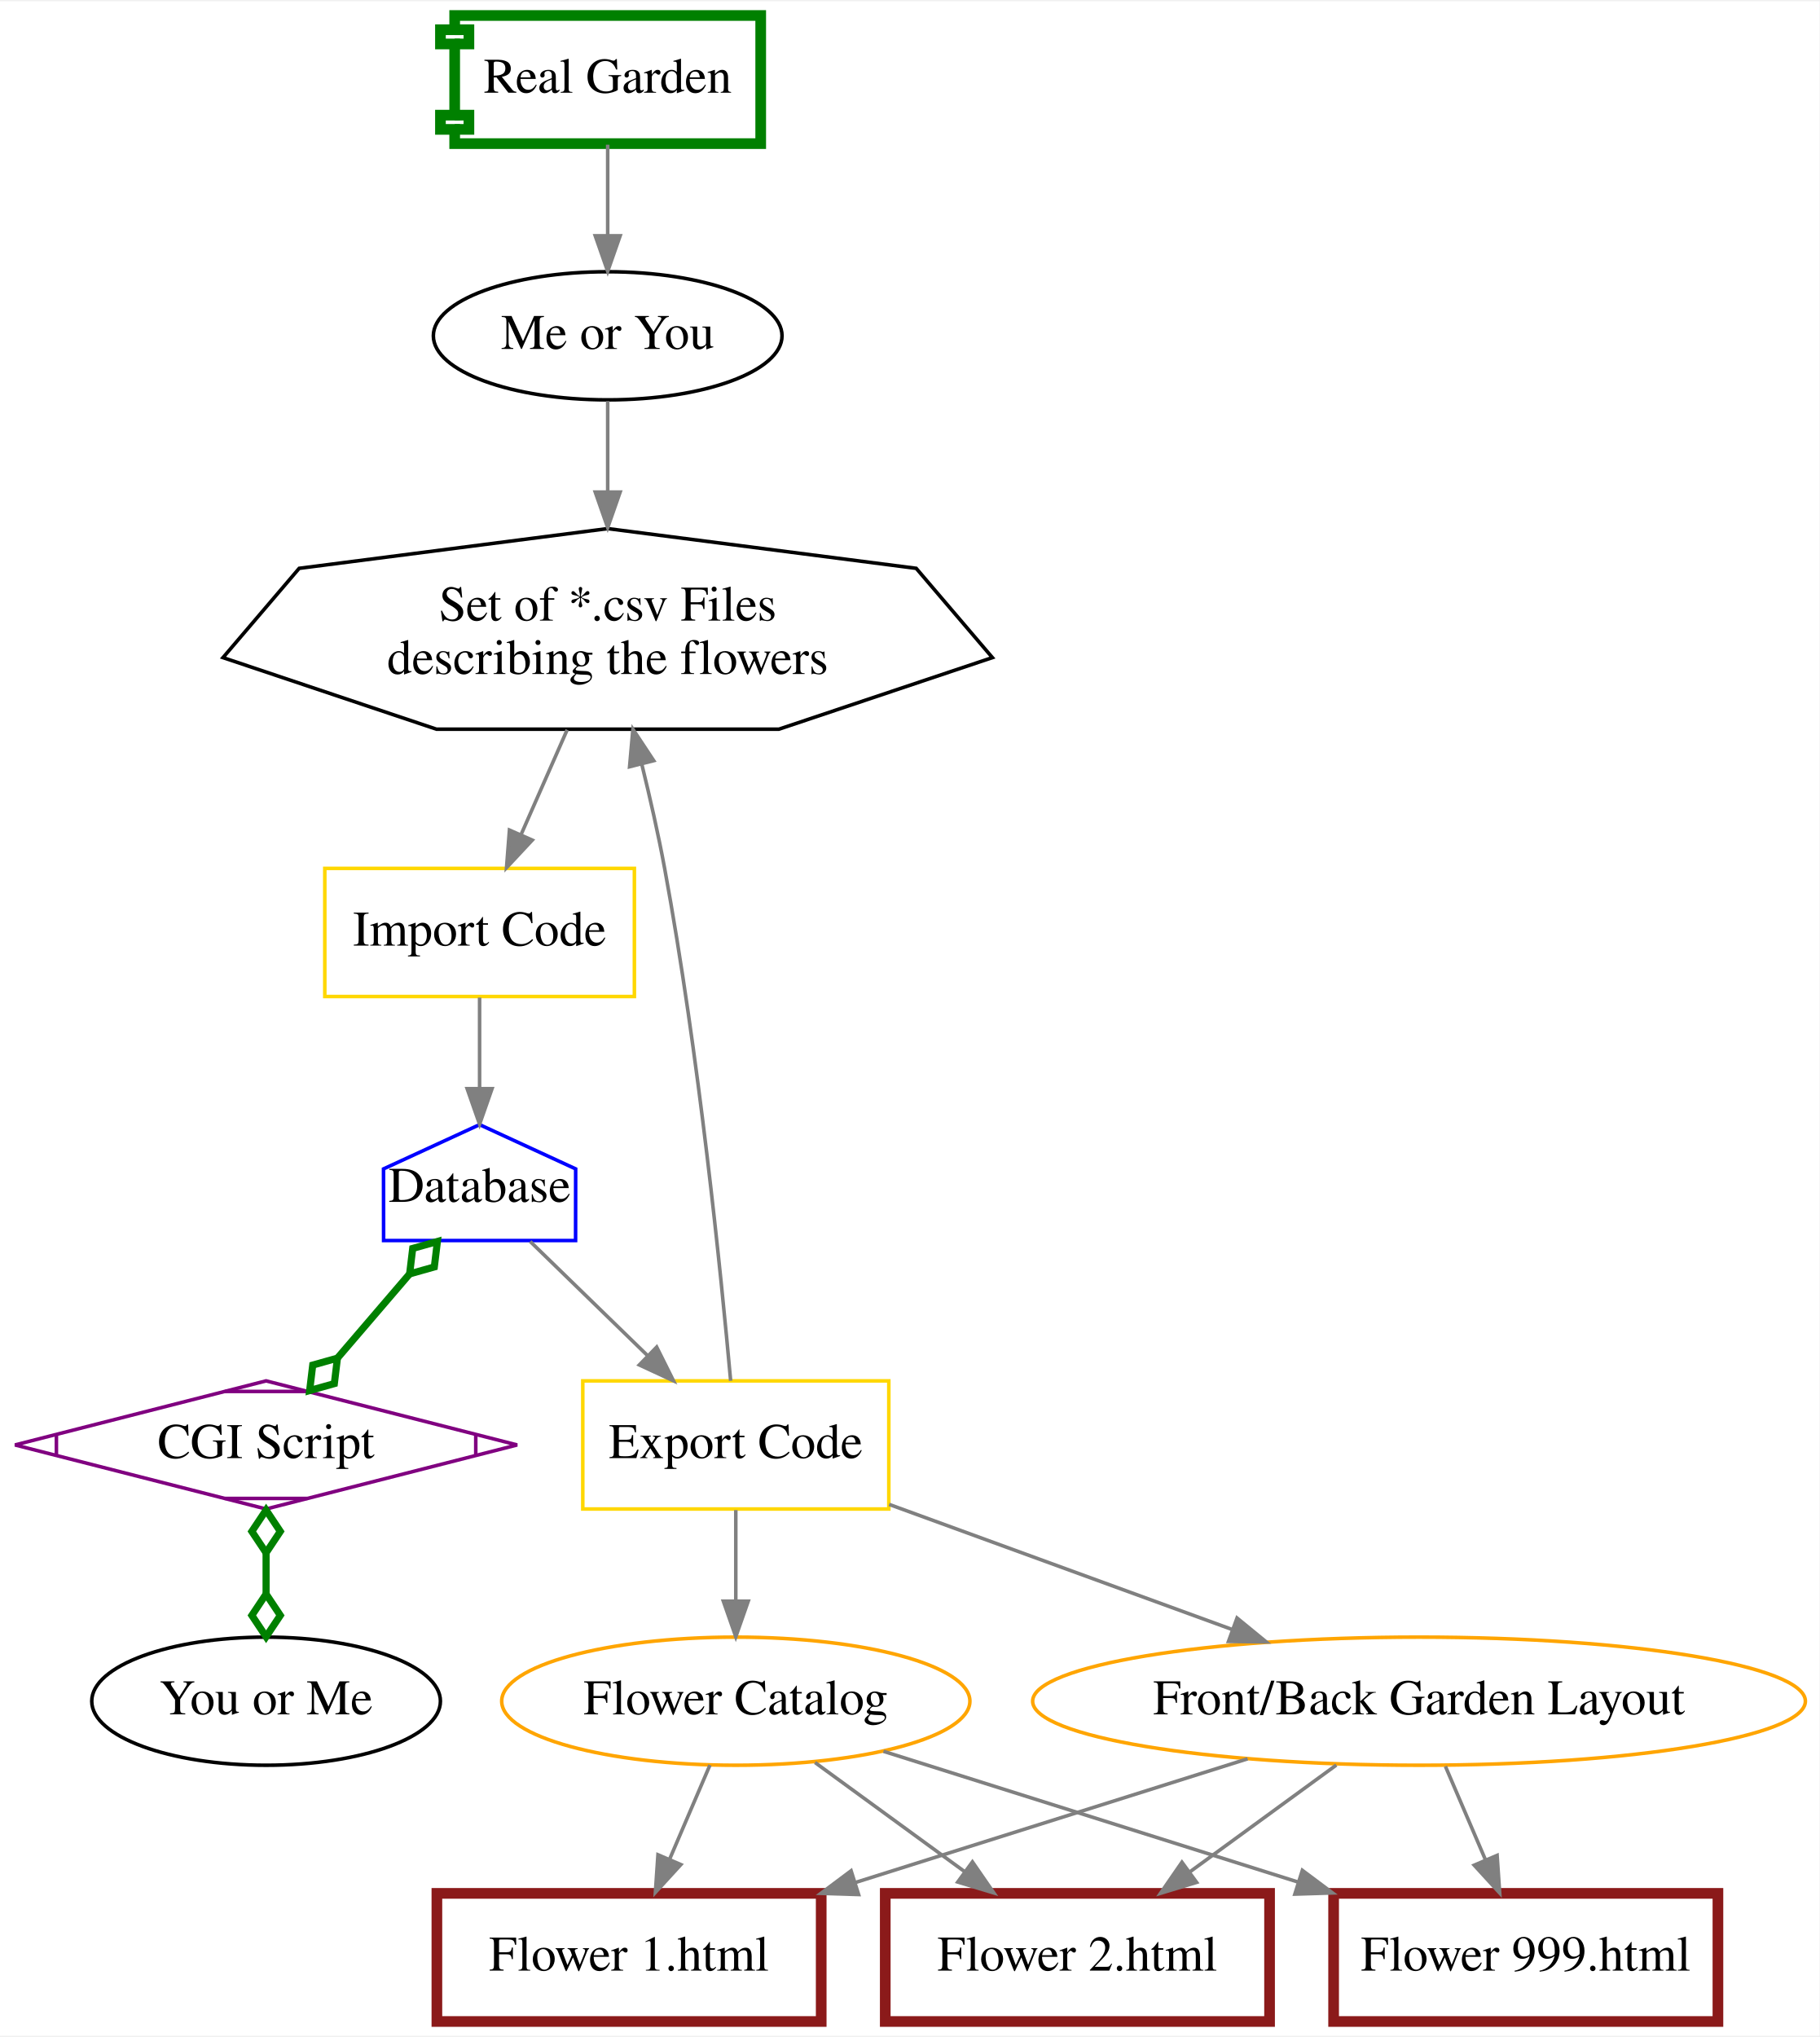
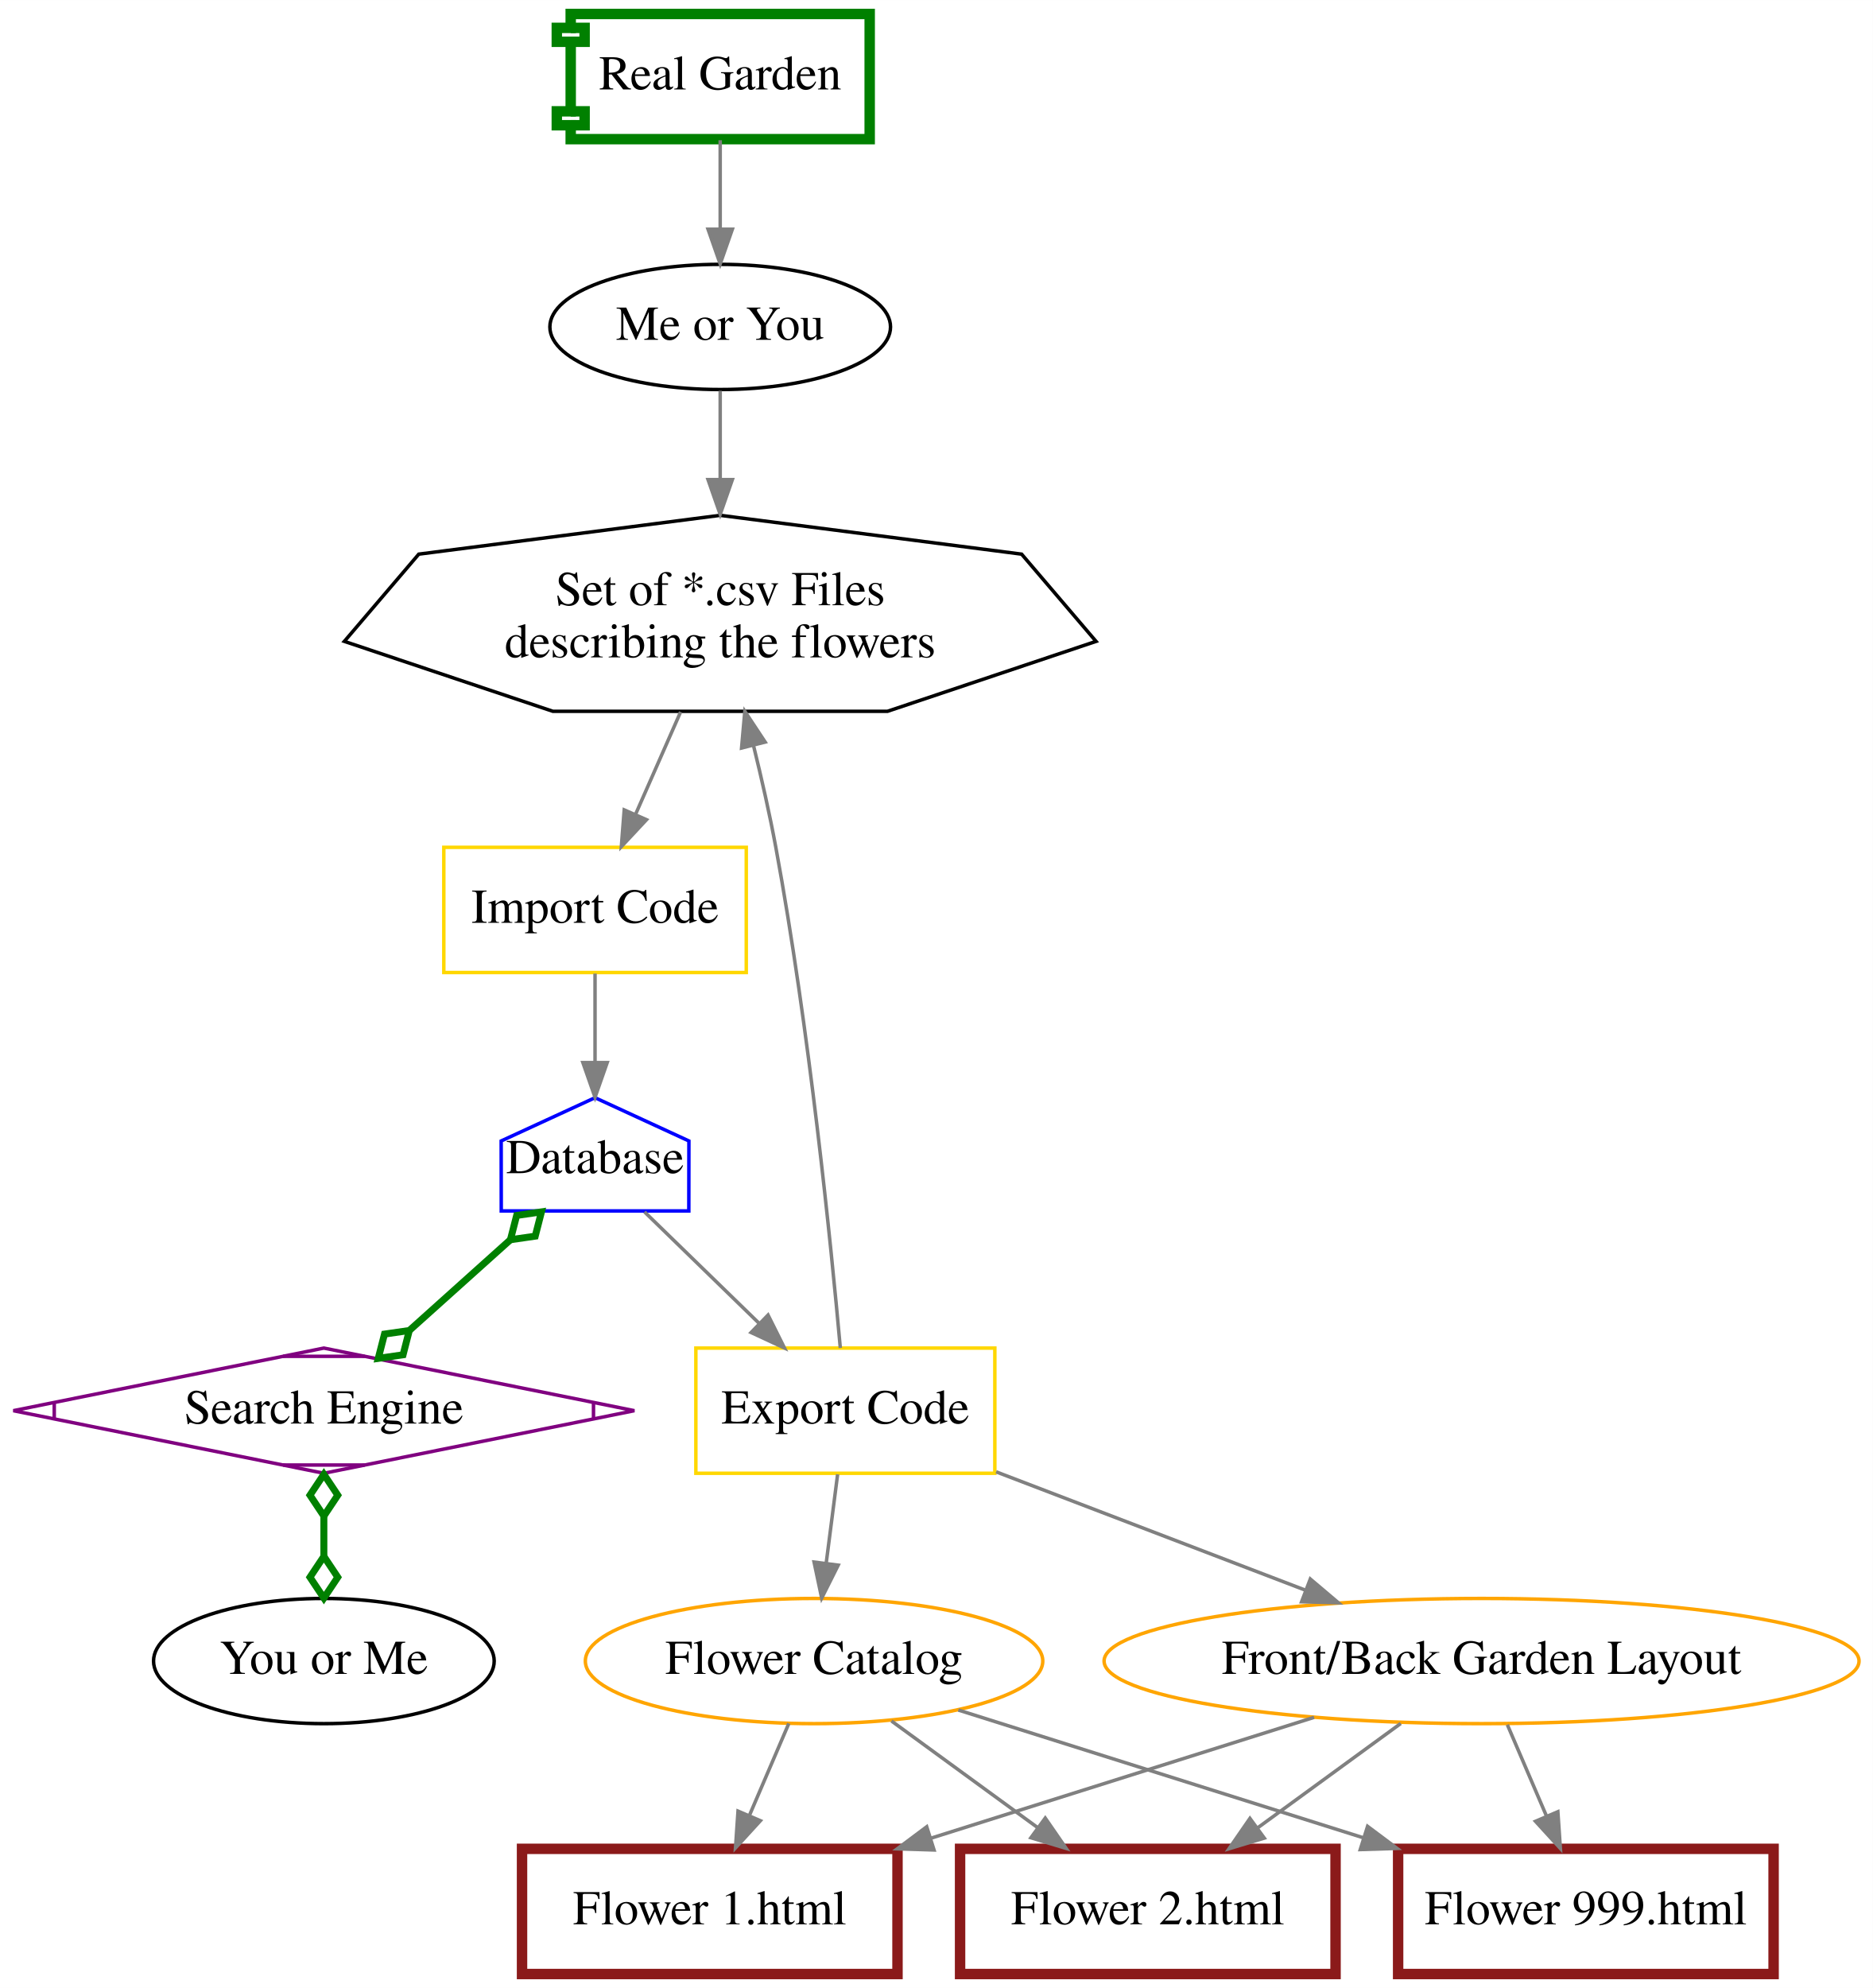
- <svg xmlns="http://www.w3.org/2000/svg" width="511pt" height="572pt" viewBox="0.00 0.00 511.32 571.65">
+ <svg xmlns="http://www.w3.org/2000/svg" width="539pt" height="572pt" viewBox="0.00 0.00 538.70 571.65">
  <g id="graph0" class="graph" transform="scale(1 1) rotate(0) translate(4 567.647)">
-     <polygon fill="white" stroke="none" points="-4,4 -4,-567.647 507.315,-567.647 507.315,4 -4,4" />
+     <polygon fill="white" stroke="none" points="-4,4 -4,-567.647 534.699,-567.647 534.699,4 -4,4" />
    <g id="node1" class="node">
-       <polygon fill="none" stroke="green" stroke-width="3" points="209.775,-563.647 123.775,-563.647 123.775,-559.647 119.775,-559.647 119.775,-555.647 123.775,-555.647 123.775,-535.647 119.775,-535.647 119.775,-531.647 123.775,-531.647 123.775,-527.647 209.775,-527.647 209.775,-563.647" />
-       <polyline fill="none" stroke="green" stroke-width="3" points="123.775,-559.647 127.775,-559.647 127.775,-555.647 123.775,-555.647 " />
-       <polyline fill="none" stroke="green" stroke-width="3" points="123.775,-535.647 127.775,-535.647 127.775,-531.647 123.775,-531.647 " />
-       <text text-anchor="middle" x="166.775" y="-541.947" font-family="Times,serif" font-size="14.00">Real Garden</text>
+       <polygon fill="none" stroke="green" stroke-width="3" points="246.158,-563.647 160.158,-563.647 160.158,-559.647 156.158,-559.647 156.158,-555.647 160.158,-555.647 160.158,-535.647 156.158,-535.647 156.158,-531.647 160.158,-531.647 160.158,-527.647 246.158,-527.647 246.158,-563.647" />
+       <polyline fill="none" stroke="green" stroke-width="3" points="160.158,-559.647 164.158,-559.647 164.158,-555.647 160.158,-555.647 " />
+       <polyline fill="none" stroke="green" stroke-width="3" points="160.158,-535.647 164.158,-535.647 164.158,-531.647 160.158,-531.647 " />
+       <text text-anchor="middle" x="203.158" y="-541.947" font-family="Times,serif" font-size="14.00">Real Garden</text>
    </g>
    <g id="node2" class="node">
-       <ellipse fill="none" stroke="black" cx="166.775" cy="-473.647" rx="48.993" ry="18" />
-       <text text-anchor="middle" x="166.775" y="-469.947" font-family="Times,serif" font-size="14.00">Me or You</text>
+       <ellipse fill="none" stroke="black" cx="203.158" cy="-473.647" rx="48.993" ry="18" />
+       <text text-anchor="middle" x="203.158" y="-469.947" font-family="Times,serif" font-size="14.00">Me or You</text>
    </g>
    <g id="edge1" class="edge">
-       <path fill="none" stroke="grey" d="M166.775,-527.344C166.775,-519.63 166.775,-510.359 166.775,-501.759" />
-       <polygon fill="grey" stroke="grey" points="170.275,-501.751 166.775,-491.751 163.275,-501.751 170.275,-501.751" />
+       <path fill="none" stroke="grey" d="M203.158,-527.344C203.158,-519.63 203.158,-510.359 203.158,-501.759" />
+       <polygon fill="grey" stroke="grey" points="206.658,-501.751 203.158,-491.751 199.658,-501.751 206.658,-501.751" />
    </g>
    <g id="node3" class="node">
-       <polygon fill="none" stroke="black" points="274.888,-383.226 253.475,-408.309 166.775,-419.472 80.075,-408.309 58.662,-383.226 118.66,-363.112 214.89,-363.112 274.888,-383.226" />
-       <text text-anchor="middle" x="166.775" y="-393.624" font-family="Times,serif" font-size="14.00">Set of *.csv Files</text>
-       <text text-anchor="middle" x="166.775" y="-378.624" font-family="Times,serif" font-size="14.00">describing the flowers</text>
+       <polygon fill="none" stroke="black" points="311.271,-383.226 289.858,-408.309 203.158,-419.472 116.458,-408.309 95.045,-383.226 155.043,-363.112 251.273,-363.112 311.271,-383.226" />
+       <text text-anchor="middle" x="203.158" y="-393.624" font-family="Times,serif" font-size="14.00">Set of *.csv Files</text>
+       <text text-anchor="middle" x="203.158" y="-378.624" font-family="Times,serif" font-size="14.00">describing the flowers</text>
    </g>
    <g id="edge2" class="edge">
-       <path fill="none" stroke="grey" d="M166.775,-455.294C166.775,-447.877 166.775,-438.891 166.775,-430.014" />
-       <polygon fill="grey" stroke="grey" points="170.275,-429.743 166.775,-419.743 163.275,-429.743 170.275,-429.743" />
+       <path fill="none" stroke="grey" d="M203.158,-455.294C203.158,-447.877 203.158,-438.891 203.158,-430.014" />
+       <polygon fill="grey" stroke="grey" points="206.658,-429.743 203.158,-419.743 199.658,-429.743 206.658,-429.743" />
    </g>
    <g id="node4" class="node">
-       <polygon fill="none" stroke="gold" points="174.275,-324 87.275,-324 87.275,-288 174.275,-288 174.275,-324" />
-       <text text-anchor="middle" x="130.775" y="-302.3" font-family="Times,serif" font-size="14.00">Import Code</text>
+       <polygon fill="none" stroke="gold" points="210.658,-324 123.658,-324 123.658,-288 210.658,-288 210.658,-324" />
+       <text text-anchor="middle" x="167.158" y="-302.3" font-family="Times,serif" font-size="14.00">Import Code</text>
    </g>
    <g id="edge3" class="edge">
-       <path fill="none" stroke="grey" d="M155.384,-362.934C151.257,-353.552 146.59,-342.946 142.439,-333.511" />
-       <polygon fill="grey" stroke="grey" points="145.575,-331.946 138.344,-324.203 139.167,-334.766 145.575,-331.946" />
+       <path fill="none" stroke="grey" d="M191.768,-362.934C187.64,-353.552 182.973,-342.946 178.822,-333.511" />
+       <polygon fill="grey" stroke="grey" points="181.958,-331.946 174.727,-324.203 175.551,-334.766 181.958,-331.946" />
    </g>
    <g id="node5" class="node">
-       <polygon fill="none" stroke="blue" points="157.775,-239.562 130.775,-252 103.775,-239.562 103.8,-219.438 157.75,-219.438 157.775,-239.562" />
-       <text text-anchor="middle" x="130.775" y="-230.3" font-family="Times,serif" font-size="14.00">Database</text>
+       <polygon fill="none" stroke="blue" points="194.158,-239.562 167.158,-252 140.158,-239.562 140.183,-219.438 194.133,-219.438 194.158,-239.562" />
+       <text text-anchor="middle" x="167.158" y="-230.3" font-family="Times,serif" font-size="14.00">Database</text>
    </g>
    <g id="edge4" class="edge">
-       <path fill="none" stroke="grey" d="M130.775,-287.697C130.775,-279.983 130.775,-270.712 130.775,-262.112" />
-       <polygon fill="grey" stroke="grey" points="134.275,-262.104 130.775,-252.104 127.275,-262.104 134.275,-262.104" />
+       <path fill="none" stroke="grey" d="M167.158,-287.697C167.158,-279.983 167.158,-270.712 167.158,-262.112" />
+       <polygon fill="grey" stroke="grey" points="170.658,-262.104 167.158,-252.104 163.658,-262.104 170.658,-262.104" />
    </g>
    <g id="node6" class="node">
-       <polygon fill="none" stroke="gold" points="245.775,-180 159.775,-180 159.775,-144 245.775,-144 245.775,-180" />
-       <text text-anchor="middle" x="202.775" y="-158.3" font-family="Times,serif" font-size="14.00">Export Code</text>
+       <polygon fill="none" stroke="gold" points="282.158,-180 196.158,-180 196.158,-144 282.158,-144 282.158,-180" />
+       <text text-anchor="middle" x="239.158" y="-158.3" font-family="Times,serif" font-size="14.00">Export Code</text>
    </g>
    <g id="edge5" class="edge">
-       <path fill="none" stroke="grey" d="M145,-219.17C154.39,-210.041 166.946,-197.834 177.954,-187.131" />
-       <polygon fill="grey" stroke="grey" points="180.54,-189.499 185.27,-180.019 175.66,-184.48 180.54,-189.499" />
+       <path fill="none" stroke="grey" d="M181.383,-219.17C190.773,-210.041 203.329,-197.834 214.337,-187.131" />
+       <polygon fill="grey" stroke="grey" points="216.923,-189.499 221.653,-180.019 212.043,-184.48 216.923,-189.499" />
    </g>
    <g id="node12" class="node">
-       <polygon fill="none" stroke="purple" points="70.775,-180 0.224,-162 70.775,-144 141.326,-162 70.775,-180" />
-       <polyline fill="none" stroke="purple" points="11.852,-164.967 11.852,-159.033 " />
-       <polyline fill="none" stroke="purple" points="59.148,-146.967 82.403,-146.967 " />
-       <polyline fill="none" stroke="purple" points="129.699,-159.033 129.699,-164.967 " />
-       <polyline fill="none" stroke="purple" points="82.403,-177.033 59.148,-177.033 " />
-       <text text-anchor="middle" x="70.775" y="-158.3" font-family="Times,serif" font-size="14.00">CGI Script</text>
+       <polygon fill="none" stroke="purple" points="89.158,-180 -0.159,-162 89.158,-144 178.475,-162 89.158,-180" />
+       <polyline fill="none" stroke="purple" points="11.605,-164.371 11.605,-159.629 " />
+       <polyline fill="none" stroke="purple" points="77.395,-146.371 100.922,-146.371 " />
+       <polyline fill="none" stroke="purple" points="166.712,-159.629 166.712,-164.371 " />
+       <polyline fill="none" stroke="purple" points="100.922,-177.629 77.395,-177.629 " />
+       <text text-anchor="middle" x="89.158" y="-158.3" font-family="Times,serif" font-size="14.00">Search Engine</text>
    </g>
    <g id="edge15" class="edge">
-       <path fill="none" stroke="green" stroke-width="2" d="M110.974,-209.898C104.556,-202.411 97.432,-194.099 90.985,-186.578" />
-       <polygon fill="none" stroke="green" stroke-width="2" points="111.112,-210.059 118.053,-212.012 118.921,-219.17 111.979,-217.218 111.112,-210.059" />
-       <polygon fill="none" stroke="green" stroke-width="2" points="90.826,-186.393 83.884,-184.44 83.016,-177.282 89.958,-179.234 90.826,-186.393" />
+       <path fill="none" stroke="green" stroke-width="2" d="M142.814,-211.153C133.606,-202.889 123.122,-193.481 113.88,-185.186" />
+       <polygon fill="none" stroke="green" stroke-width="2" points="142.817,-211.155 149.954,-212.186 151.748,-219.17 144.611,-218.14 142.817,-211.155" />
+       <polygon fill="none" stroke="green" stroke-width="2" points="113.734,-185.056 106.597,-184.025 104.804,-177.041 111.941,-178.071 113.734,-185.056" />
    </g>
    <g id="edge7" class="edge">
-       <path fill="none" stroke="grey" d="M201.329,-180.022C198.675,-209.509 192.4,-271.93 182.775,-324 181.011,-333.543 178.69,-343.777 176.364,-353.229" />
-       <polygon fill="grey" stroke="grey" points="172.924,-352.557 173.865,-363.11 179.71,-354.273 172.924,-352.557" />
+       <path fill="none" stroke="grey" d="M237.712,-180.022C235.058,-209.509 228.784,-271.93 219.158,-324 217.394,-333.543 215.073,-343.777 212.747,-353.229" />
+       <polygon fill="grey" stroke="grey" points="209.307,-352.557 210.248,-363.11 216.094,-354.273 209.307,-352.557" />
    </g>
    <g id="node7" class="node">
-       <ellipse fill="none" stroke="orange" cx="202.775" cy="-90" rx="65.789" ry="18" />
-       <text text-anchor="middle" x="202.775" y="-86.3" font-family="Times,serif" font-size="14.00">Flower Catalog</text>
+       <ellipse fill="none" stroke="orange" cx="230.158" cy="-90" rx="65.789" ry="18" />
+       <text text-anchor="middle" x="230.158" y="-86.3" font-family="Times,serif" font-size="14.00">Flower Catalog</text>
    </g>
    <g id="edge6" class="edge">
-       <path fill="none" stroke="grey" d="M202.775,-143.697C202.775,-135.983 202.775,-126.712 202.775,-118.112" />
-       <polygon fill="grey" stroke="grey" points="206.275,-118.104 202.775,-108.104 199.275,-118.104 206.275,-118.104" />
+       <path fill="none" stroke="grey" d="M236.934,-143.697C235.942,-135.983 234.75,-126.712 233.644,-118.112" />
+       <polygon fill="grey" stroke="grey" points="237.104,-117.576 232.357,-108.104 230.161,-118.469 237.104,-117.576" />
    </g>
    <g id="node8" class="node">
-       <ellipse fill="none" stroke="orange" cx="394.775" cy="-90" rx="108.581" ry="18" />
-       <text text-anchor="middle" x="394.775" y="-86.3" font-family="Times,serif" font-size="14.00">Front/Back Garden Layout</text>
+       <ellipse fill="none" stroke="orange" cx="422.158" cy="-90" rx="108.581" ry="18" />
+       <text text-anchor="middle" x="422.158" y="-86.3" font-family="Times,serif" font-size="14.00">Front/Back Garden Layout</text>
    </g>
    <g id="edge8" class="edge">
-       <path fill="none" stroke="grey" d="M245.864,-145.291C274.397,-134.888 311.998,-121.179 342.278,-110.14" />
-       <polygon fill="grey" stroke="grey" points="343.634,-113.371 351.83,-106.657 341.236,-106.794 343.634,-113.371" />
+       <path fill="none" stroke="grey" d="M282.527,-144.411C309.189,-134.212 343.473,-121.098 371.397,-110.417" />
+       <polygon fill="grey" stroke="grey" points="372.897,-113.591 380.986,-106.749 370.396,-107.053 372.897,-113.591" />
    </g>
    <g id="node9" class="node">
-       <polygon fill="none" stroke="#8b1a1a" stroke-width="3" points="226.775,-36 118.775,-36 118.775,-0 226.775,-0 226.775,-36" />
-       <text text-anchor="middle" x="172.775" y="-14.3" font-family="Times,serif" font-size="14.00">Flower 1.html</text>
+       <polygon fill="none" stroke="#8b1a1a" stroke-width="3" points="254.158,-36 146.158,-36 146.158,-0 254.158,-0 254.158,-36" />
+       <text text-anchor="middle" x="200.158" y="-14.3" font-family="Times,serif" font-size="14.00">Flower 1.html</text>
    </g>
    <g id="edge9" class="edge">
-       <path fill="none" stroke="grey" d="M195.513,-72.055C192.1,-64.091 187.951,-54.411 184.136,-45.51" />
-       <polygon fill="grey" stroke="grey" points="187.335,-44.088 180.179,-36.275 180.901,-46.846 187.335,-44.088" />
+       <path fill="none" stroke="grey" d="M222.896,-72.055C219.483,-64.091 215.334,-54.411 211.52,-45.51" />
+       <polygon fill="grey" stroke="grey" points="214.718,-44.088 207.562,-36.275 208.284,-46.846 214.718,-44.088" />
    </g>
    <g id="node10" class="node">
-       <polygon fill="none" stroke="#8b1a1a" stroke-width="3" points="352.775,-36 244.775,-36 244.775,-0 352.775,-0 352.775,-36" />
-       <text text-anchor="middle" x="298.775" y="-14.3" font-family="Times,serif" font-size="14.00">Flower 2.html</text>
+       <polygon fill="none" stroke="#8b1a1a" stroke-width="3" points="380.158,-36 272.158,-36 272.158,-0 380.158,-0 380.158,-36" />
+       <text text-anchor="middle" x="326.158" y="-14.3" font-family="Times,serif" font-size="14.00">Flower 2.html</text>
    </g>
    <g id="edge10" class="edge">
-       <path fill="none" stroke="grey" d="M225.041,-72.765C237.517,-63.667 253.287,-52.168 267.038,-42.142" />
-       <polygon fill="grey" stroke="grey" points="269.273,-44.844 275.291,-36.124 265.149,-39.188 269.273,-44.844" />
+       <path fill="none" stroke="grey" d="M252.424,-72.765C264.9,-63.667 280.67,-52.168 294.421,-42.142" />
+       <polygon fill="grey" stroke="grey" points="296.656,-44.844 302.674,-36.124 292.532,-39.188 296.656,-44.844" />
    </g>
    <g id="node11" class="node">
-       <polygon fill="none" stroke="#8b1a1a" stroke-width="3" points="478.775,-36 370.775,-36 370.775,-0 478.775,-0 478.775,-36" />
-       <text text-anchor="middle" x="424.775" y="-14.3" font-family="Times,serif" font-size="14.00">Flower 999.html</text>
+       <polygon fill="none" stroke="#8b1a1a" stroke-width="3" points="506.158,-36 398.158,-36 398.158,-0 506.158,-0 506.158,-36" />
+       <text text-anchor="middle" x="452.158" y="-14.3" font-family="Times,serif" font-size="14.00">Flower 999.html</text>
    </g>
    <g id="edge11" class="edge">
-       <path fill="none" stroke="grey" d="M244.271,-75.916C276.989,-65.599 323.187,-51.032 360.655,-39.218" />
-       <polygon fill="grey" stroke="grey" points="361.99,-42.467 370.474,-36.122 359.885,-35.791 361.99,-42.467" />
+       <path fill="none" stroke="grey" d="M271.654,-75.916C304.372,-65.599 350.57,-51.032 388.038,-39.218" />
+       <polygon fill="grey" stroke="grey" points="389.373,-42.467 397.858,-36.122 387.268,-35.791 389.373,-42.467" />
    </g>
    <g id="edge12" class="edge">
-       <path fill="none" stroke="grey" d="M346.604,-73.811C314.316,-63.63 271.452,-50.114 236.368,-39.052" />
-       <polygon fill="grey" stroke="grey" points="237.284,-35.671 226.694,-36.002 235.179,-42.347 237.284,-35.671" />
+       <path fill="none" stroke="grey" d="M373.988,-73.811C341.699,-63.63 298.835,-50.114 263.751,-39.052" />
+       <polygon fill="grey" stroke="grey" points="264.667,-35.671 254.078,-36.002 262.562,-42.347 264.667,-35.671" />
    </g>
    <g id="edge13" class="edge">
-       <path fill="none" stroke="grey" d="M371.536,-72.055C359.129,-63.008 343.682,-51.744 330.216,-41.926" />
-       <polygon fill="grey" stroke="grey" points="332.275,-39.095 322.133,-36.032 328.151,-44.751 332.275,-39.095" />
+       <path fill="none" stroke="grey" d="M398.919,-72.055C386.512,-63.008 371.065,-51.744 357.599,-41.926" />
+       <polygon fill="grey" stroke="grey" points="359.658,-39.095 349.516,-36.032 355.534,-44.751 359.658,-39.095" />
    </g>
    <g id="edge14" class="edge">
-       <path fill="none" stroke="grey" d="M402.191,-71.697C405.569,-63.813 409.645,-54.304 413.398,-45.546" />
-       <polygon fill="grey" stroke="grey" points="416.722,-46.675 417.445,-36.104 410.288,-43.917 416.722,-46.675" />
+       <path fill="none" stroke="grey" d="M429.574,-71.697C432.953,-63.813 437.028,-54.304 440.781,-45.546" />
+       <polygon fill="grey" stroke="grey" points="444.106,-46.675 444.828,-36.104 437.672,-43.917 444.106,-46.675" />
    </g>
    <g id="node13" class="node">
-       <ellipse fill="none" stroke="black" cx="70.775" cy="-90" rx="48.993" ry="18" />
-       <text text-anchor="middle" x="70.775" y="-86.3" font-family="Times,serif" font-size="14.00">You or Me</text>
+       <ellipse fill="none" stroke="black" cx="89.158" cy="-90" rx="48.993" ry="18" />
+       <text text-anchor="middle" x="89.158" y="-86.3" font-family="Times,serif" font-size="14.00">You or Me</text>
    </g>
    <g id="edge16" class="edge">
-       <path fill="none" stroke="green" stroke-width="2" d="M70.775,-131.667C70.775,-127.904 70.775,-124.05 70.775,-120.287" />
-       <polygon fill="none" stroke="green" stroke-width="2" points="70.775,-131.697 74.775,-137.697 70.775,-143.697 66.775,-137.697 70.775,-131.697" />
-       <polygon fill="none" stroke="green" stroke-width="2" points="70.775,-120.104 66.775,-114.104 70.775,-108.104 74.775,-114.104 70.775,-120.104" />
+       <path fill="none" stroke="green" stroke-width="2" d="M89.158,-131.667C89.158,-127.904 89.158,-124.05 89.158,-120.287" />
+       <polygon fill="none" stroke="green" stroke-width="2" points="89.158,-131.697 93.158,-137.697 89.158,-143.697 85.158,-137.697 89.158,-131.697" />
+       <polygon fill="none" stroke="green" stroke-width="2" points="89.158,-120.104 85.158,-114.104 89.158,-108.104 93.158,-114.104 89.158,-120.104" />
    </g>
  </g>
</svg>
